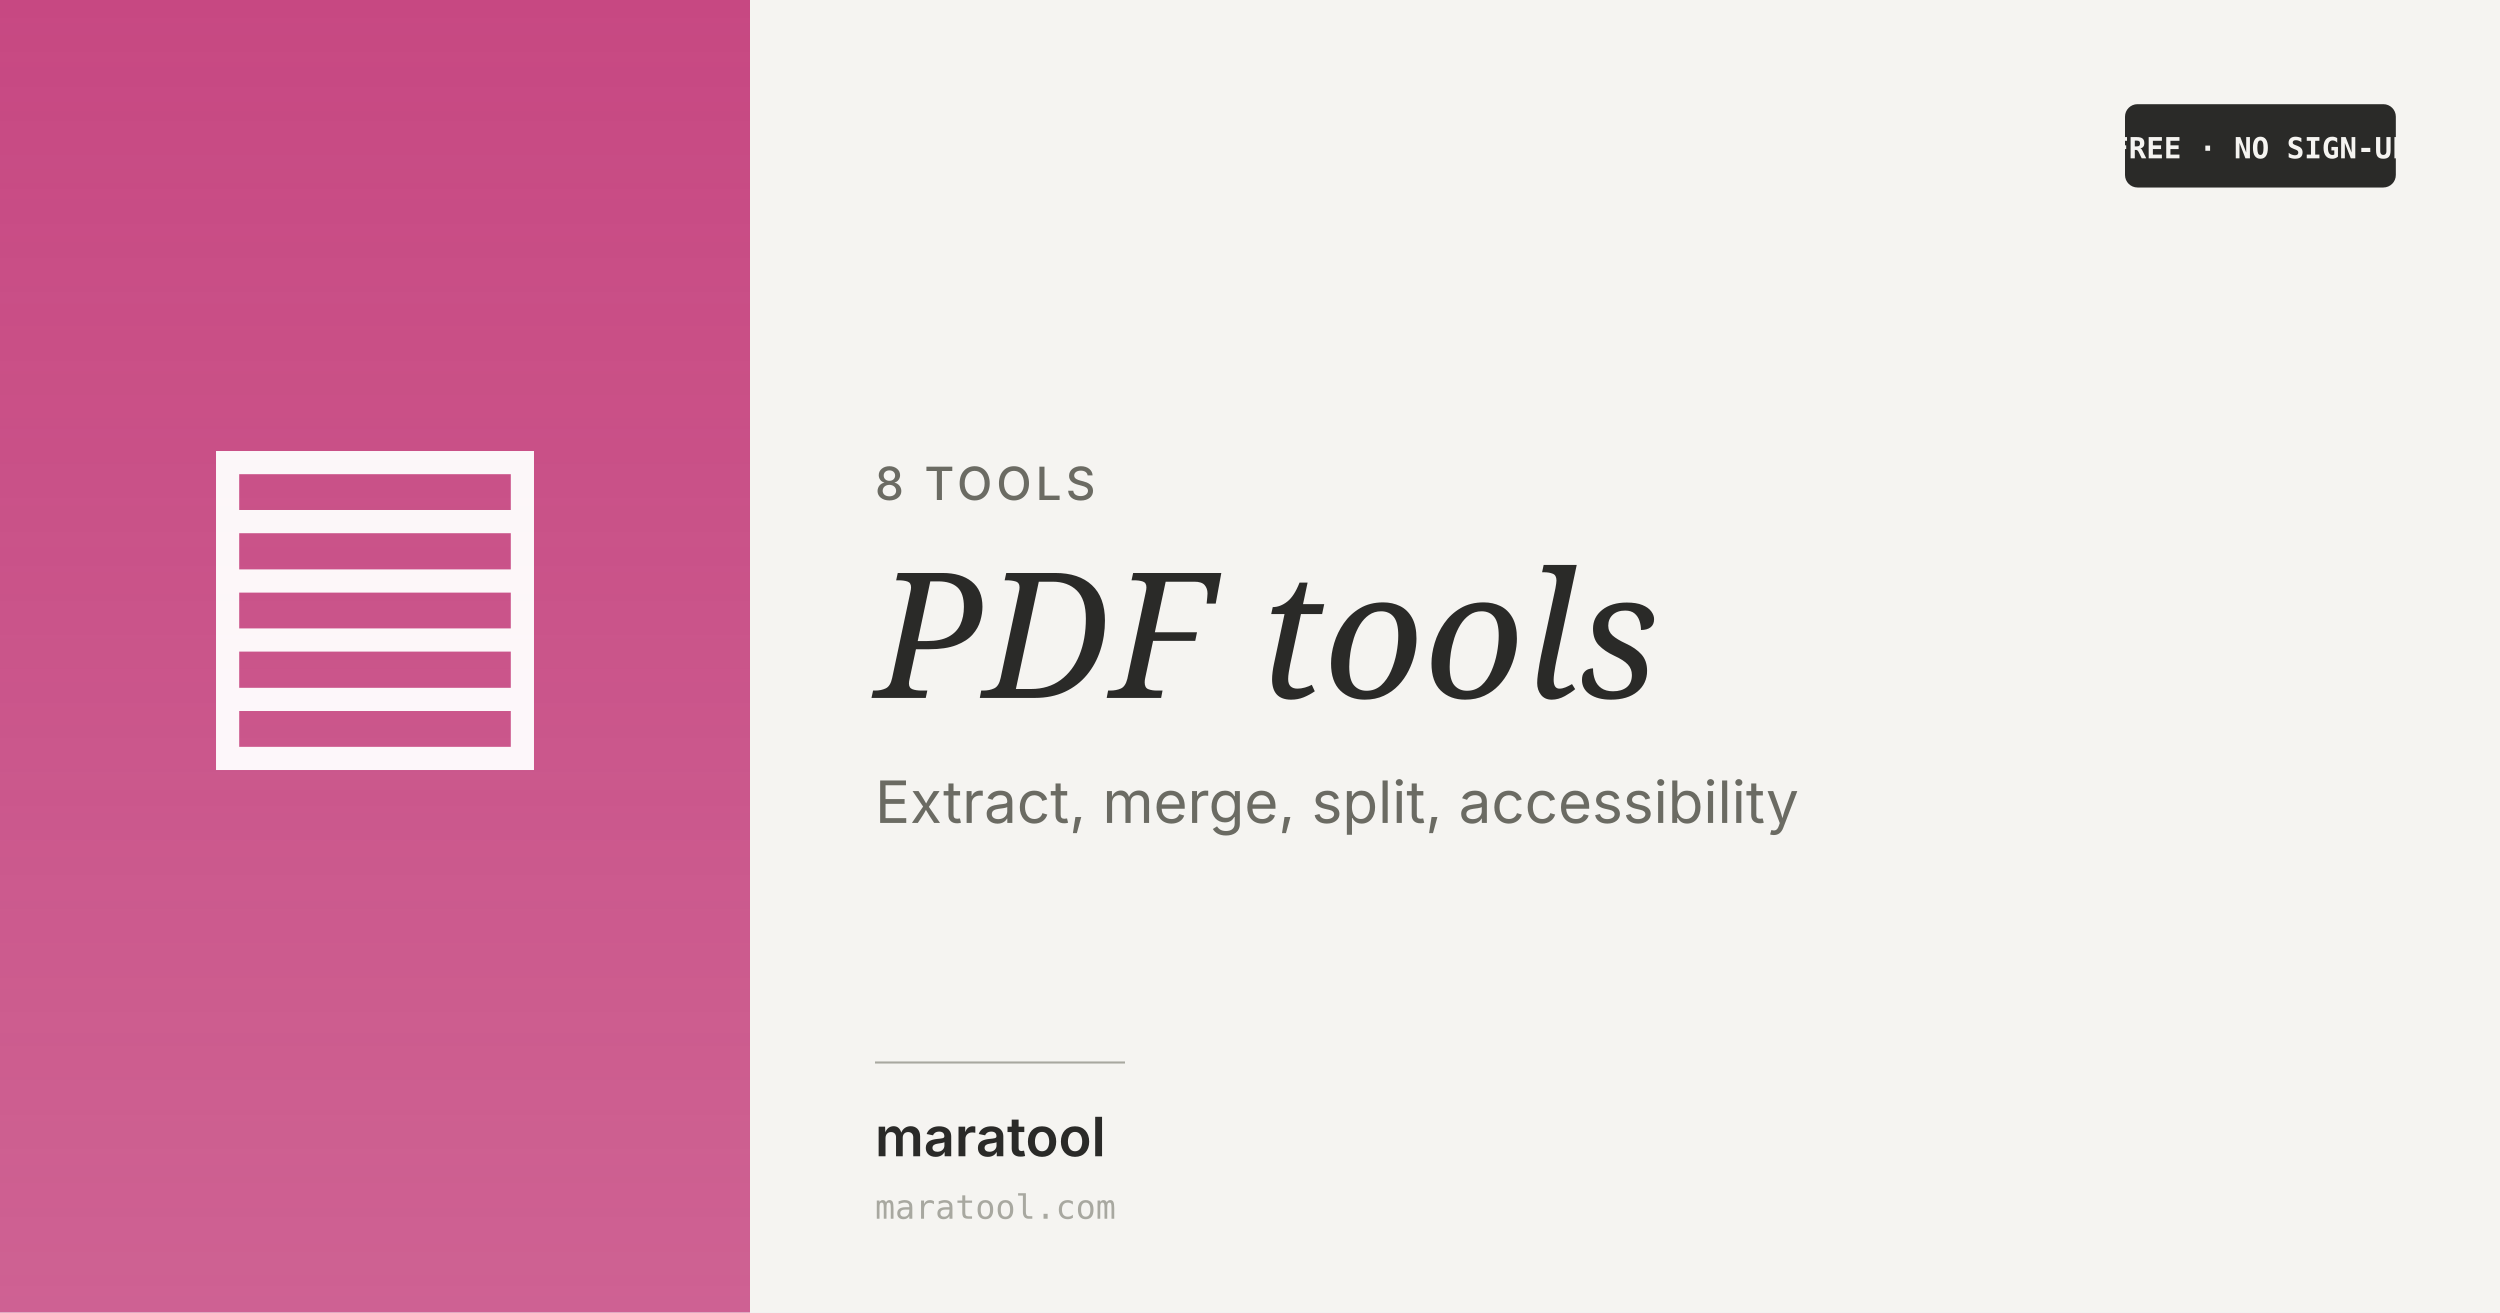
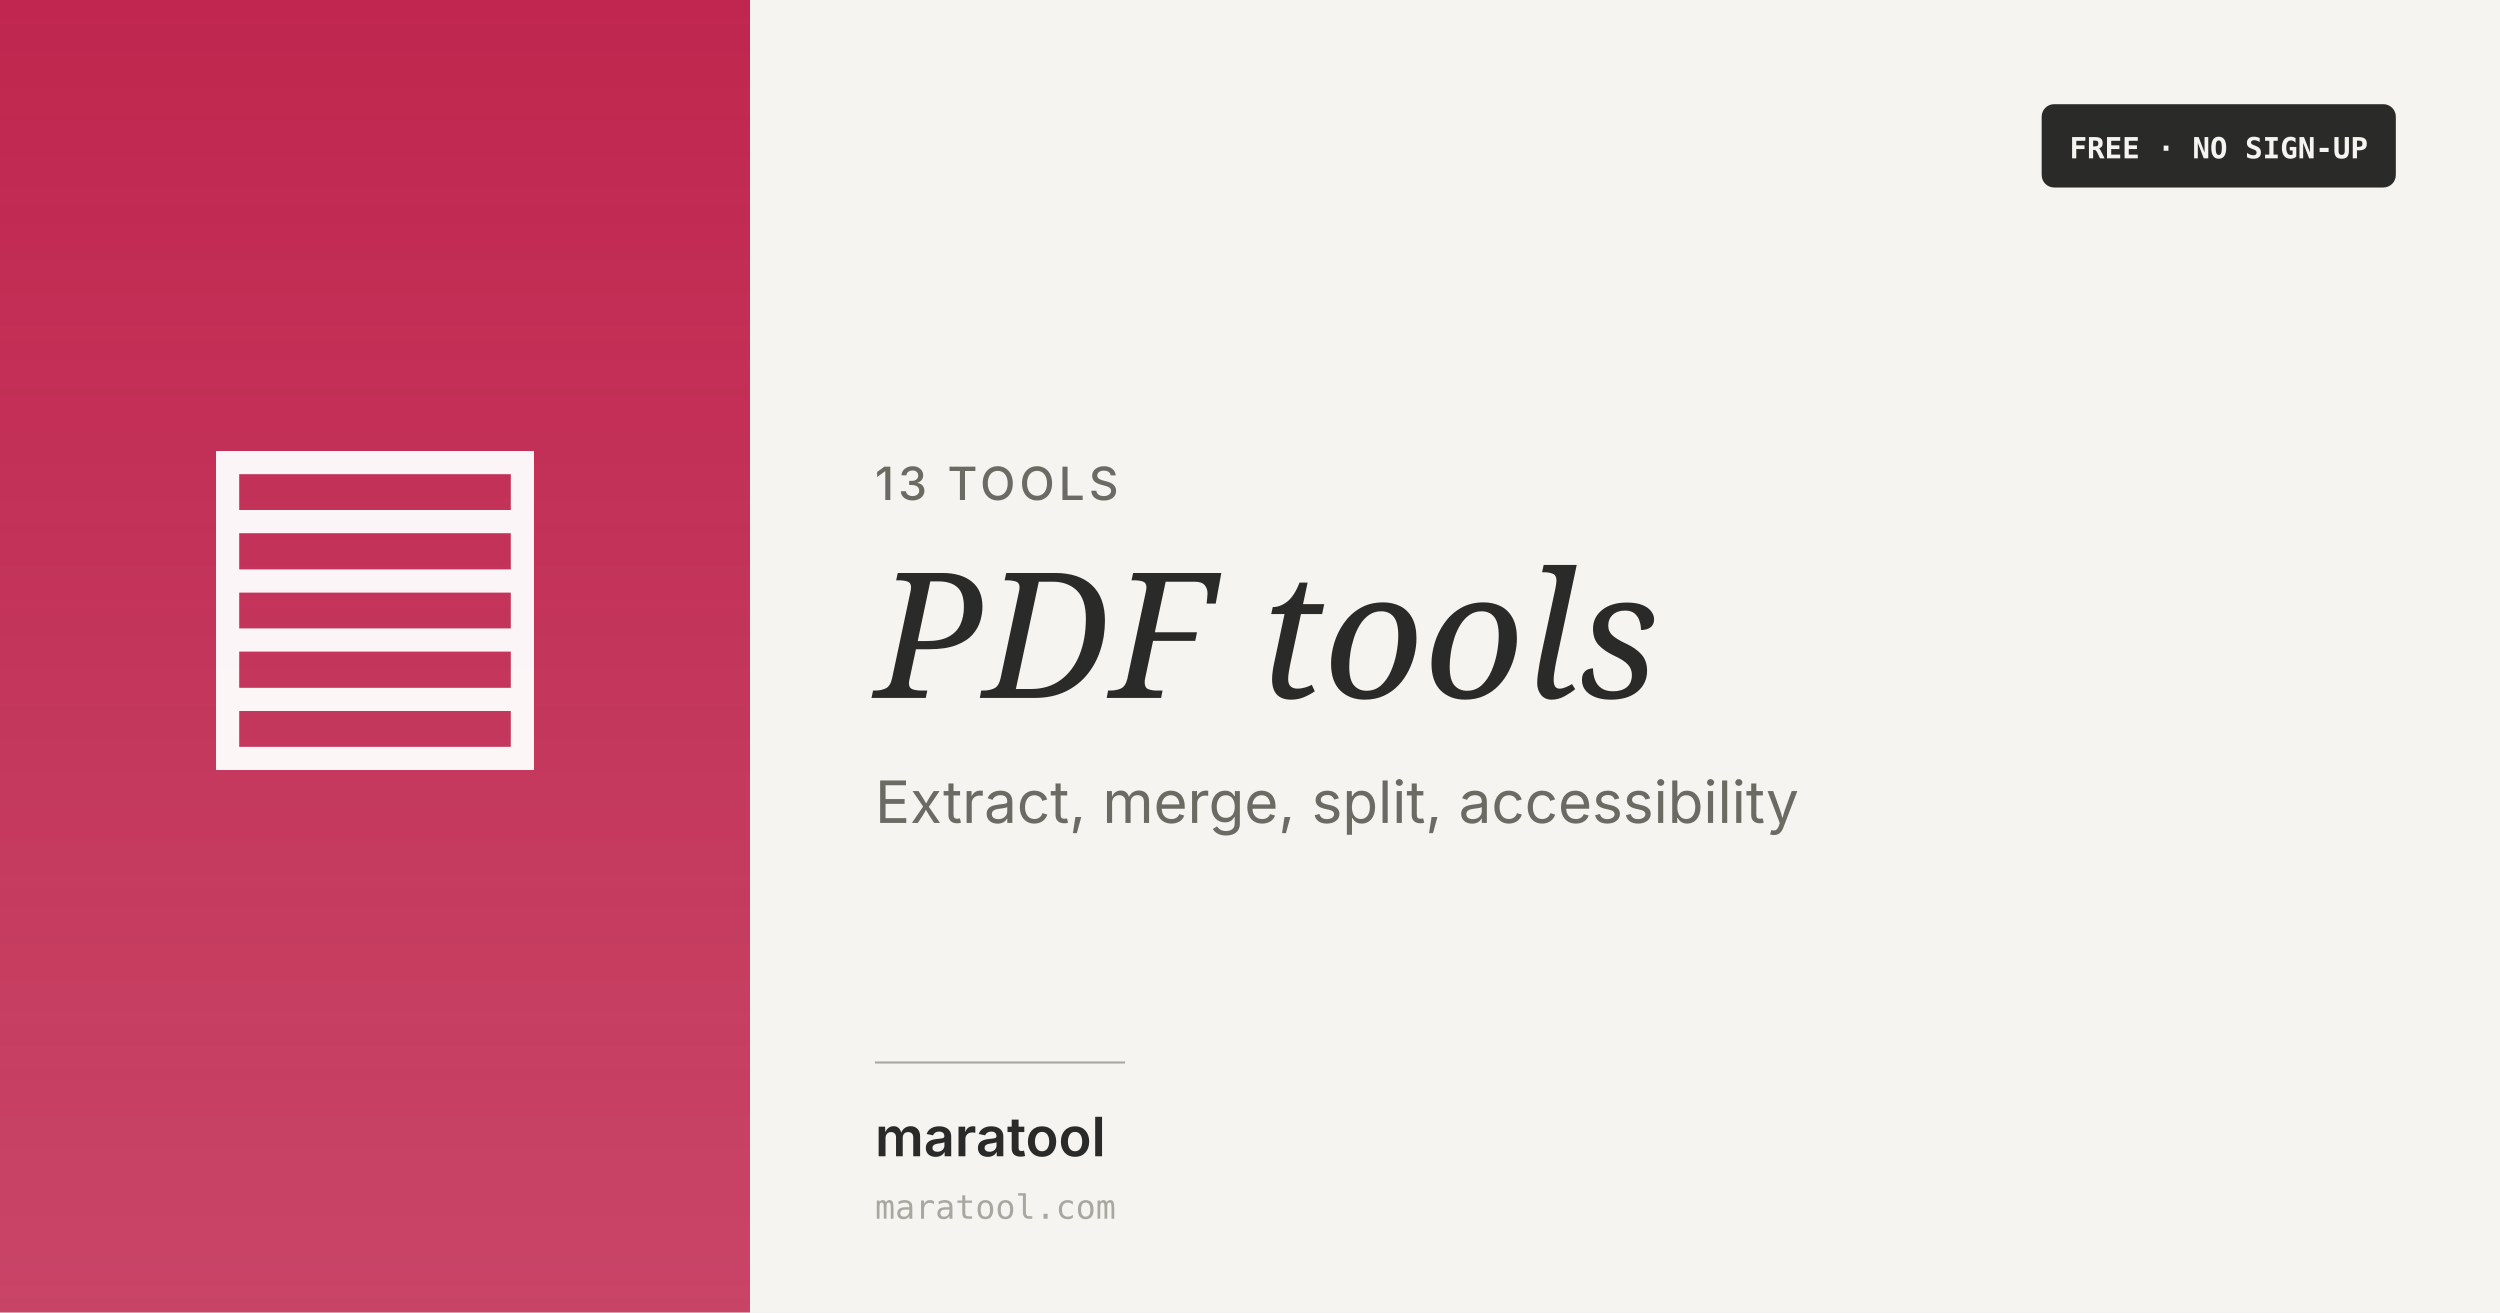
<svg xmlns="http://www.w3.org/2000/svg" width="1200" height="630" viewBox="0 0 1200 630">
  <defs>
    <linearGradient id="g" x1="0" y1="0" x2="0" y2="1">
-       <stop offset="0%" stop-color="#c74882" stop-opacity="1" />
-       <stop offset="100%" stop-color="#c74882" stop-opacity="0.85" />
+       <stop offset="0%" stop-color="#c0264f" stop-opacity="1" />
+       <stop offset="100%" stop-color="#c0264f" stop-opacity="0.85" />
    </linearGradient>
    <style>
      .h { font-family: 'Instrument Serif', Georgia, serif; font-style: italic; }
      .b { font-family: 'Inter', -apple-system, system-ui, sans-serif; }
      .mono { font-family: 'Fira Mono', 'Consolas', monospace; }
    </style>
  </defs>
  <rect width="1200" height="630" fill="#f5f4f1" />
  <rect x="0" y="0" width="360" height="630" fill="url(#g)" />
  <text x="180" y="345" font-size="200" fill="#ffffff" text-anchor="middle" font-family="Inter, system-ui, sans-serif" opacity="0.95">▤</text>
-   <text x="420" y="240" class="b" font-size="22" font-weight="500" fill="#6b6b63" letter-spacing="2">8 TOOLS</text>
+   <text x="420" y="240" class="b" font-size="22" font-weight="500" fill="#6b6b63" letter-spacing="2">13 TOOLS</text>
  <text x="420" y="335" class="h" font-size="84" fill="#2a2a28">PDF tools</text>
  <text x="420" y="395" class="b" font-size="28" fill="#6b6b63">Extract, merge, split, accessibility</text>
  <line x1="420" y1="510" x2="540" y2="510" stroke="#a8a8a0" stroke-width="1" />
  <text x="420" y="555" class="b" font-size="26" font-weight="600" fill="#2a2a28">maratool</text>
  <text x="420" y="585" class="mono" font-size="16" fill="#a8a8a0">maratool.com</text>
-   <rect x="1020" y="50" width="130" height="40" rx="6" fill="#2a2a28" />
-   <text x="1085" y="76" class="mono" font-size="14" font-weight="600" fill="#f5f4f1" text-anchor="middle">FREE · NO SIGN-UP</text>
+   <rect x="980" y="50" width="170" height="40" rx="6" fill="#2a2a28" />
+   <text x="1065" y="76" class="mono" font-size="14" font-weight="600" fill="#f5f4f1" text-anchor="middle">FREE · NO SIGN-UP</text>
</svg>
